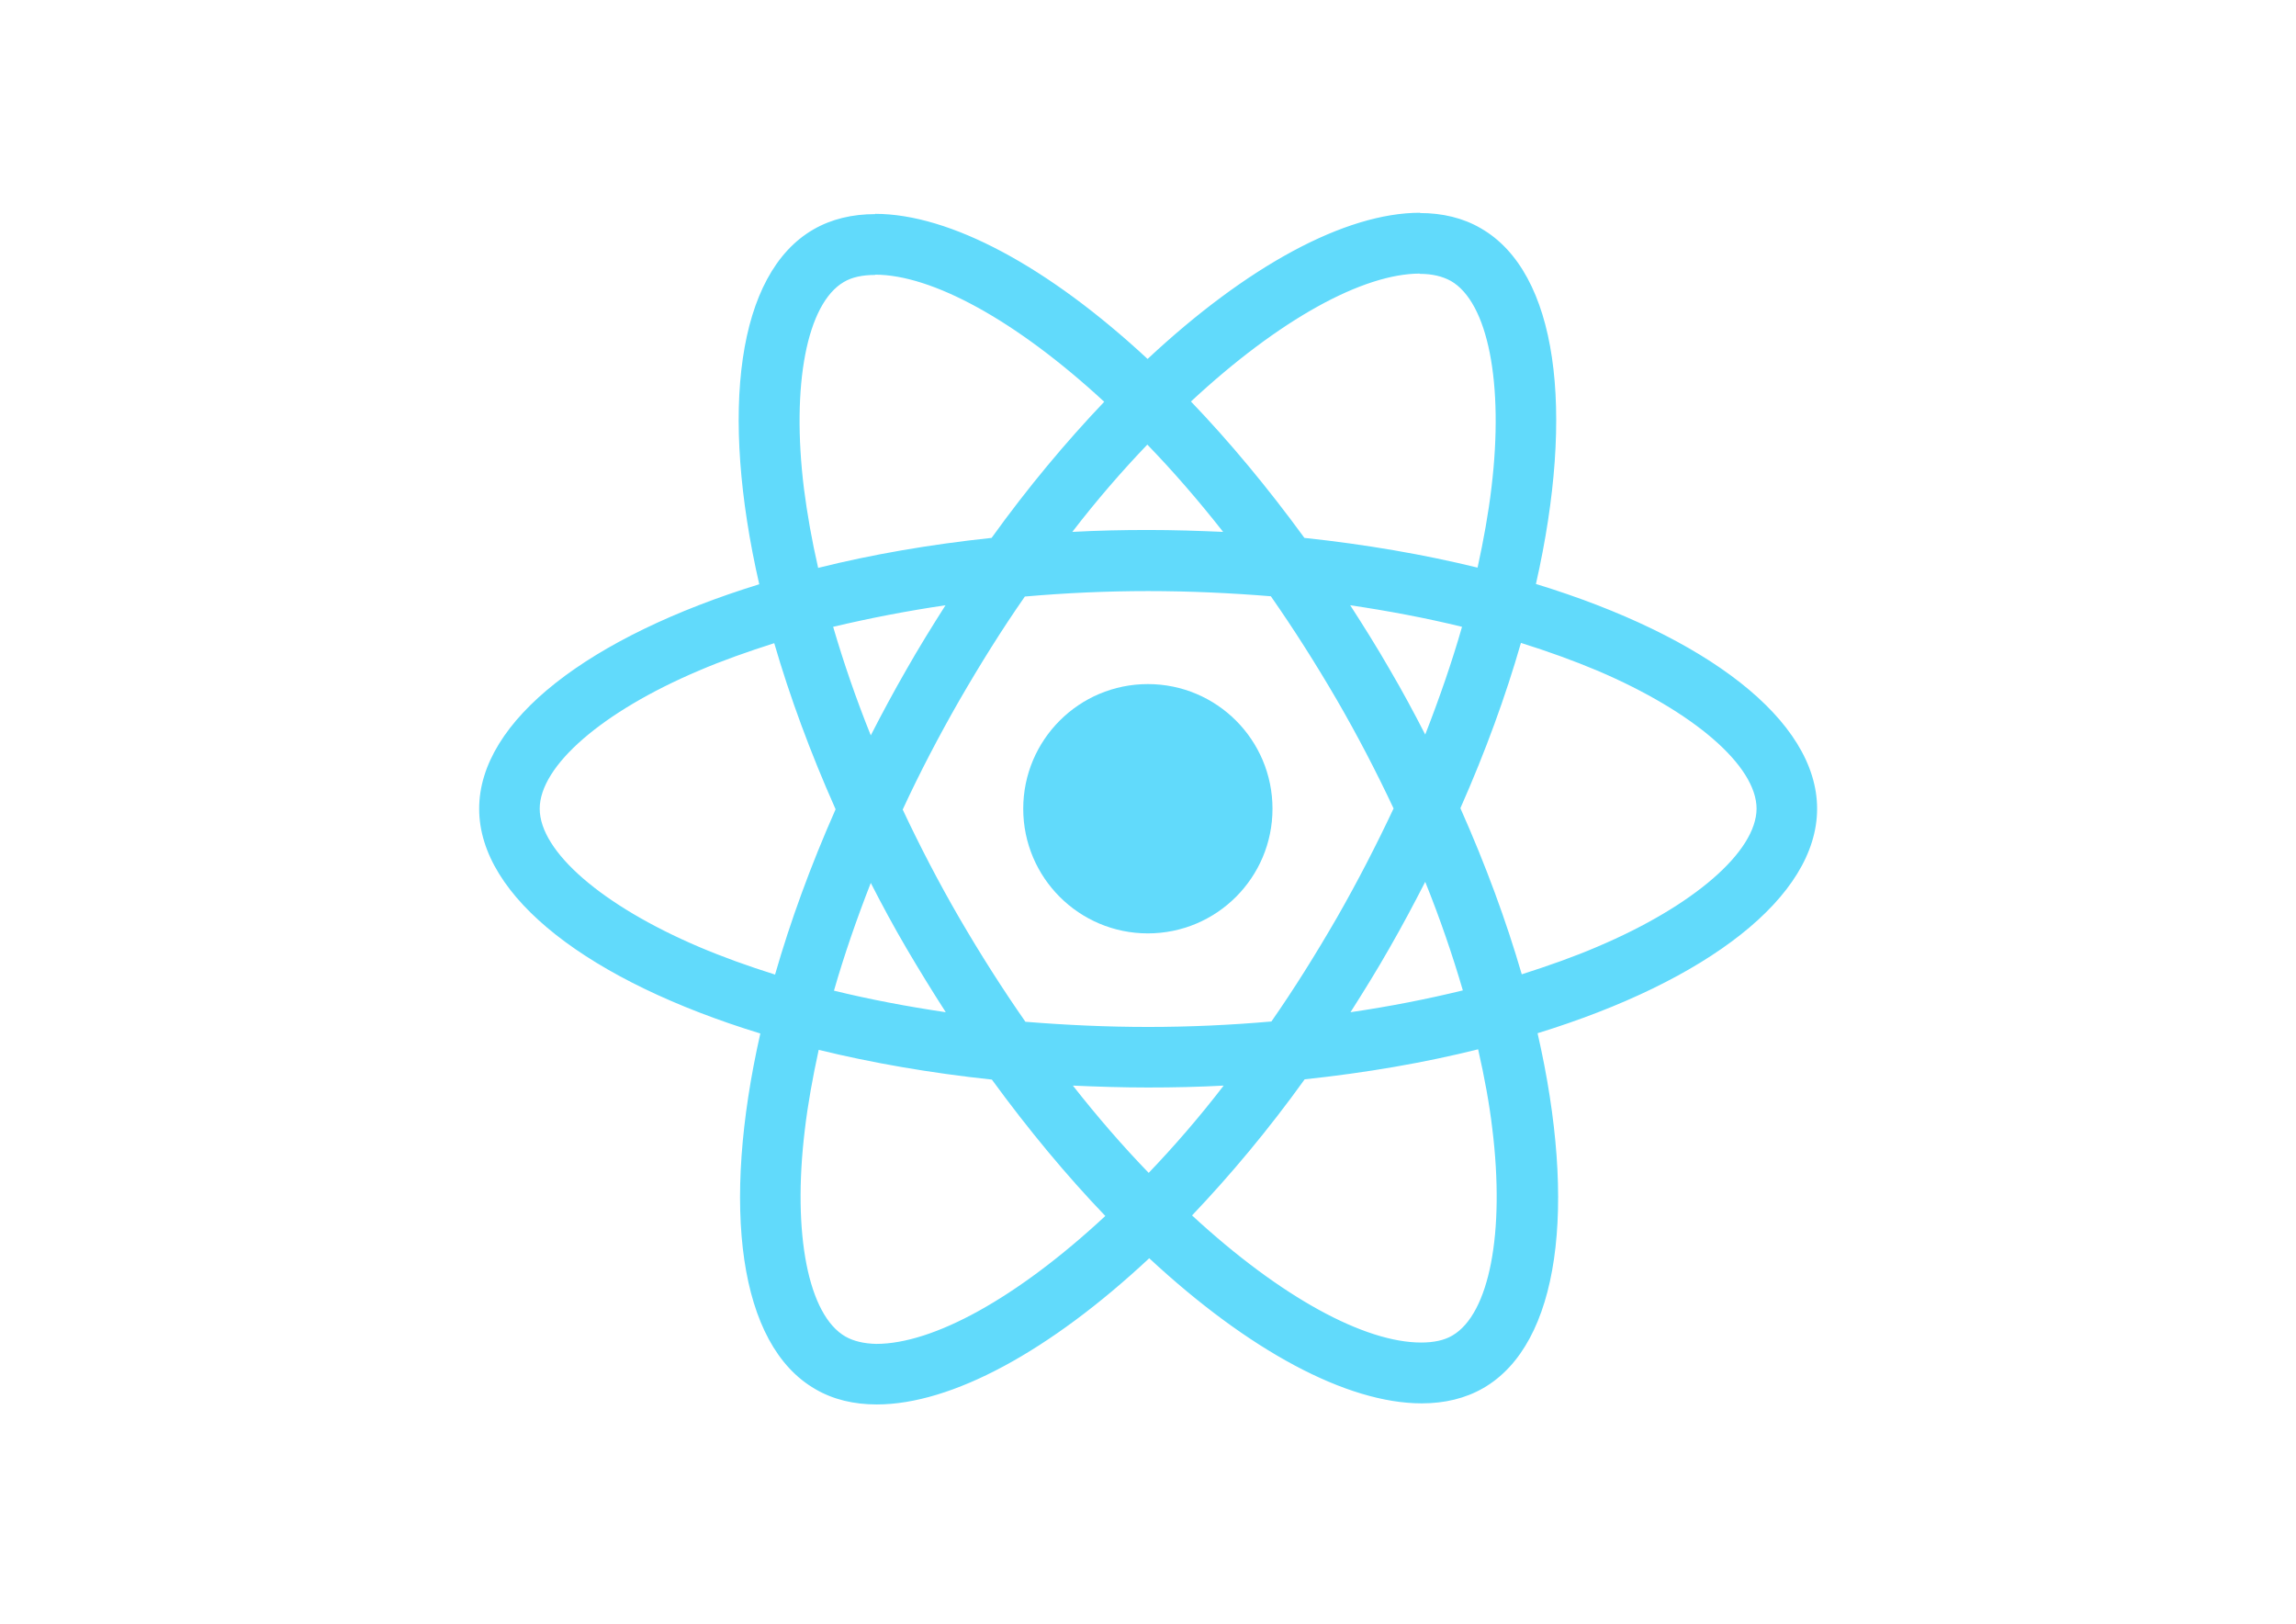
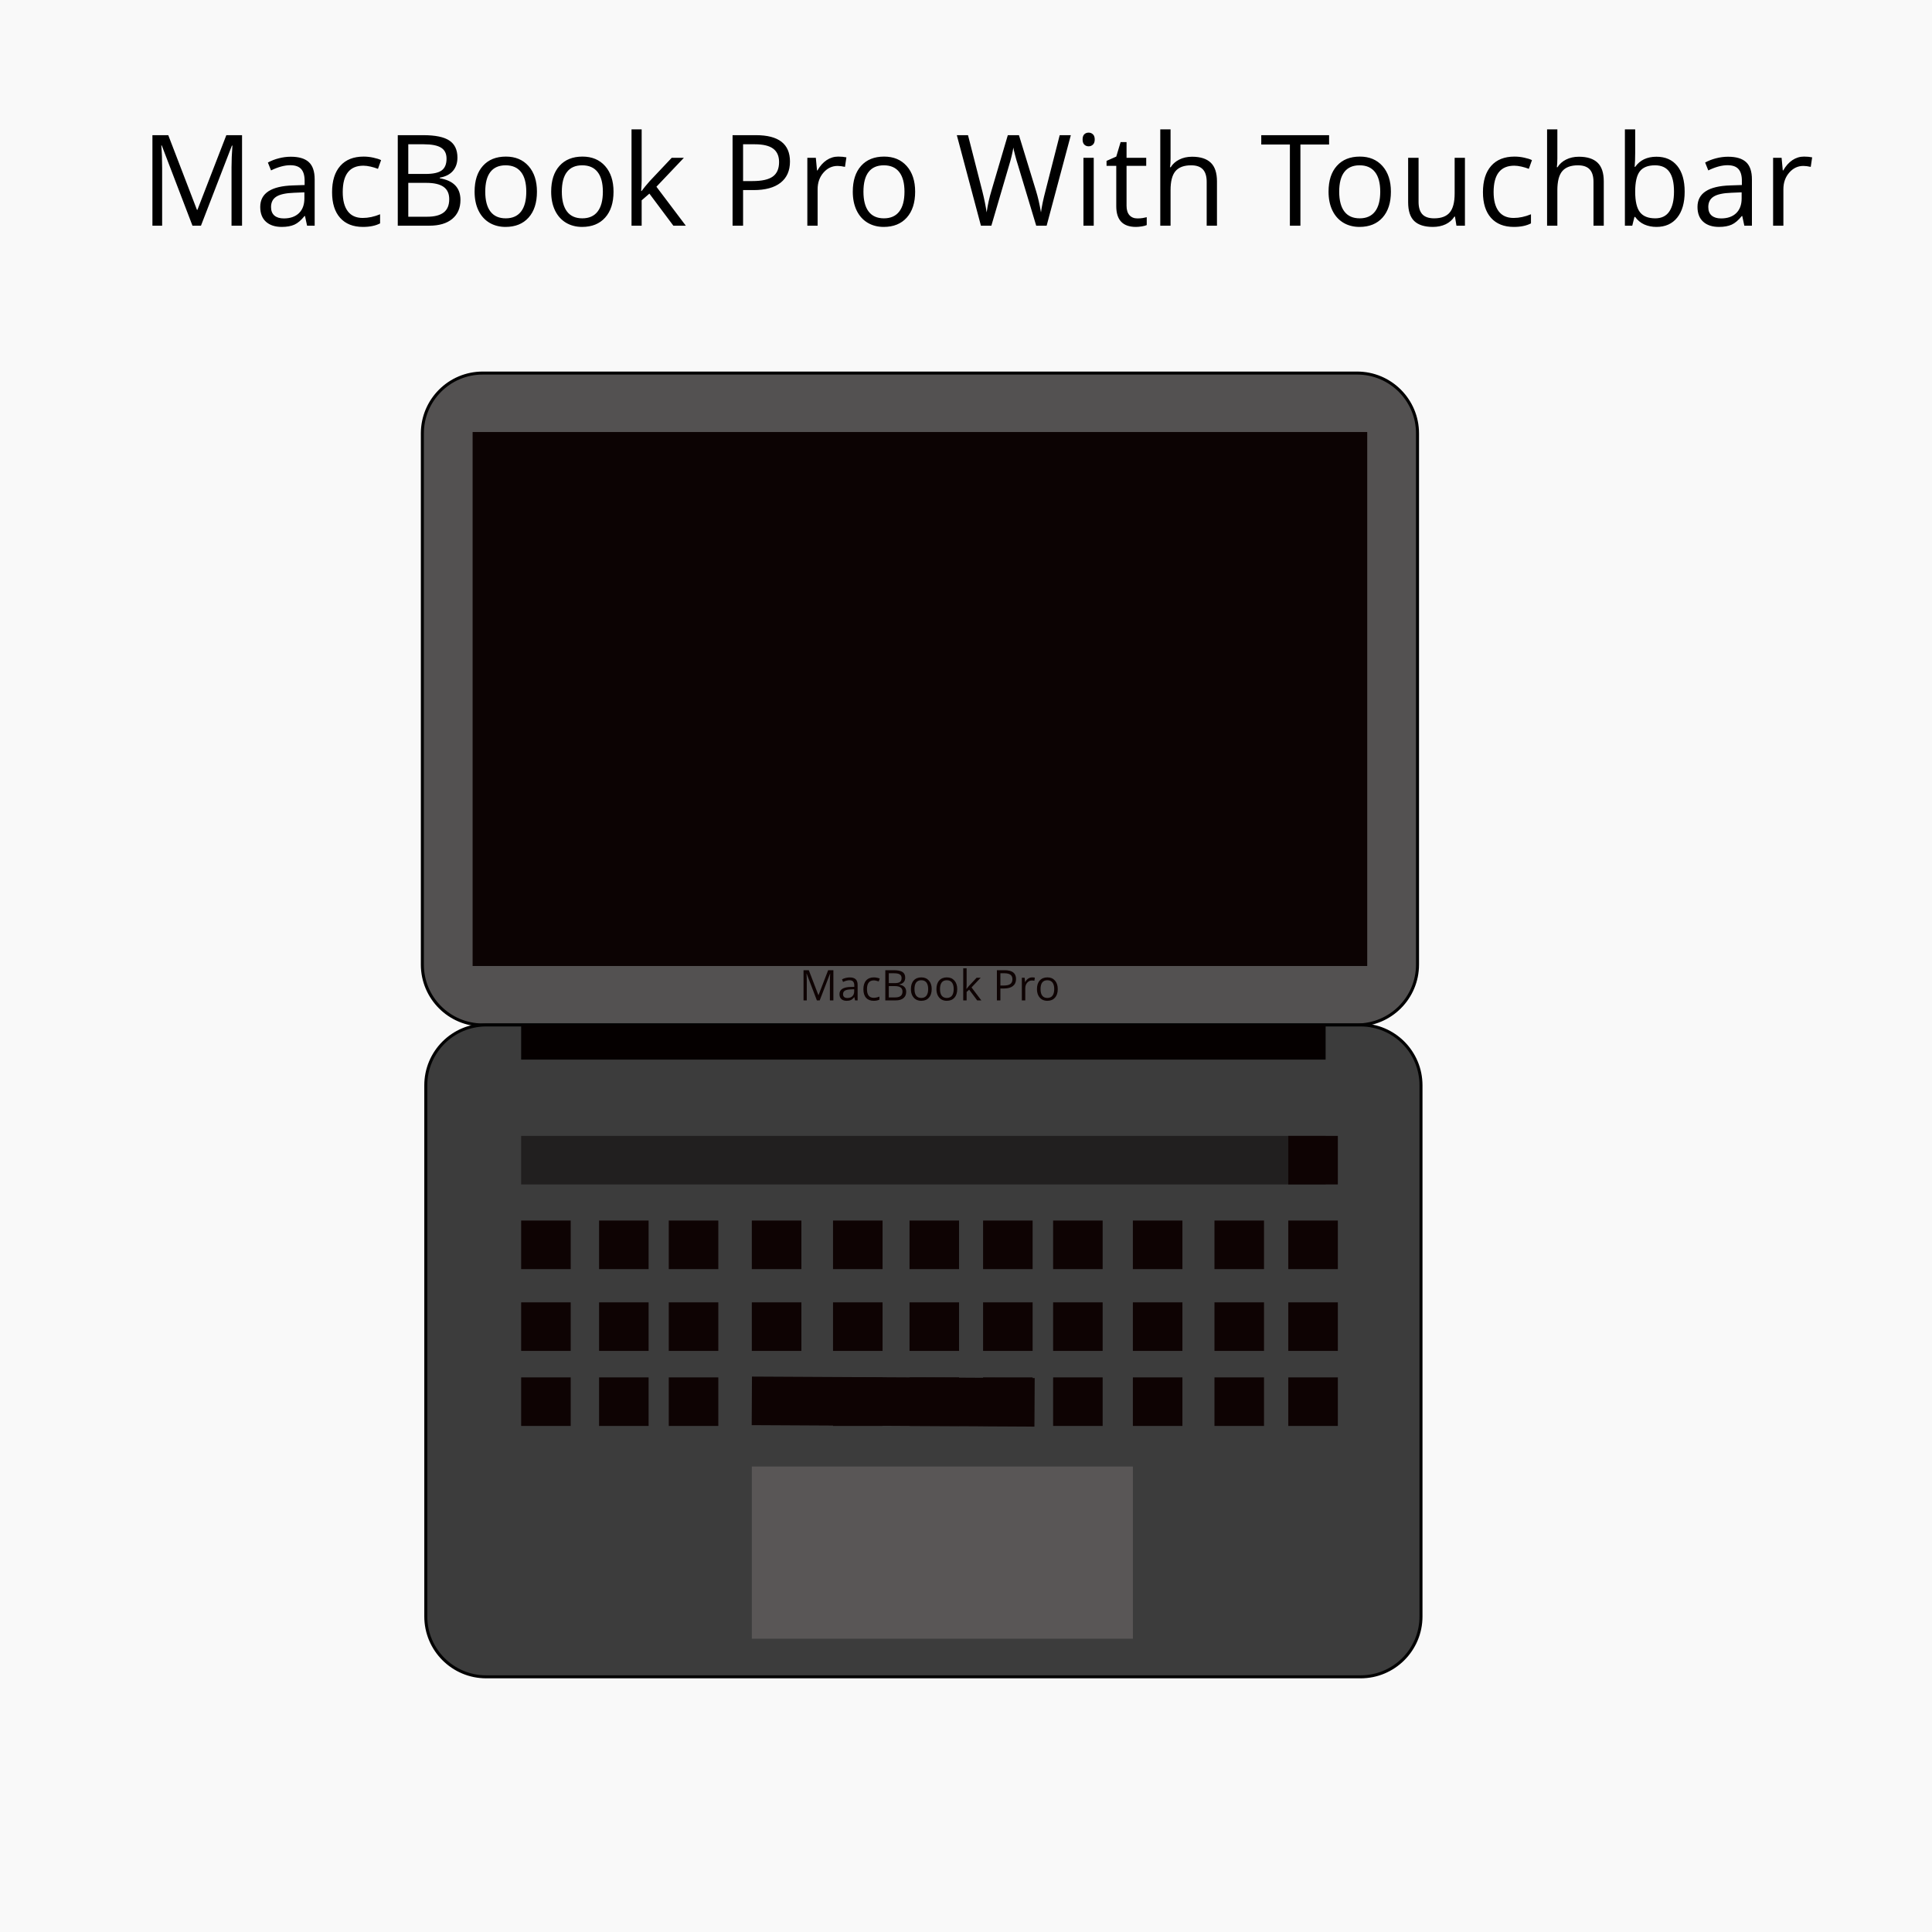
- <svg xmlns="http://www.w3.org/2000/svg" viewBox="0 0 841.9 595.3">
-   <g fill="#61DAFB">
-     <path d="M666.3 296.5c0-32.5-40.7-63.3-103.1-82.4 14.4-63.6 8-114.2-20.2-130.4-6.5-3.8-14.1-5.6-22.4-5.6v22.3c4.6 0 8.3.9 11.4 2.6 13.6 7.8 19.5 37.5 14.9 75.7-1.1 9.4-2.9 19.3-5.1 29.4-19.6-4.8-41-8.5-63.5-10.9-13.5-18.5-27.5-35.3-41.6-50 32.6-30.3 63.2-46.9 84-46.9V78c-27.5 0-63.5 19.6-99.9 53.6-36.4-33.8-72.4-53.2-99.9-53.2v22.3c20.7 0 51.4 16.5 84 46.6-14 14.7-28 31.4-41.3 49.9-22.6 2.4-44 6.1-63.6 11-2.3-10-4-19.7-5.2-29-4.7-38.2 1.1-67.9 14.6-75.8 3-1.8 6.9-2.6 11.5-2.6V78.5c-8.4 0-16 1.8-22.6 5.6-28.1 16.2-34.4 66.7-19.9 130.1-62.2 19.2-102.7 49.9-102.7 82.3 0 32.5 40.7 63.3 103.1 82.4-14.4 63.6-8 114.2 20.2 130.4 6.5 3.8 14.1 5.6 22.5 5.6 27.5 0 63.5-19.6 99.9-53.6 36.4 33.8 72.4 53.2 99.9 53.2 8.4 0 16-1.8 22.6-5.6 28.1-16.2 34.4-66.7 19.9-130.1 62-19.1 102.5-49.9 102.5-82.3zm-130.2-66.7c-3.7 12.9-8.3 26.2-13.5 39.5-4.1-8-8.4-16-13.1-24-4.6-8-9.5-15.8-14.4-23.4 14.2 2.1 27.9 4.7 41 7.9zm-45.8 106.5c-7.8 13.5-15.8 26.3-24.1 38.2-14.9 1.3-30 2-45.2 2-15.1 0-30.2-.7-45-1.9-8.3-11.9-16.4-24.6-24.2-38-7.6-13.1-14.5-26.4-20.8-39.8 6.2-13.4 13.2-26.8 20.7-39.9 7.8-13.5 15.8-26.3 24.1-38.2 14.9-1.3 30-2 45.2-2 15.1 0 30.2.7 45 1.9 8.3 11.9 16.4 24.6 24.2 38 7.6 13.1 14.5 26.4 20.8 39.8-6.3 13.4-13.2 26.8-20.7 39.9zm32.3-13c5.4 13.4 10 26.8 13.8 39.8-13.1 3.2-26.9 5.9-41.2 8 4.9-7.7 9.8-15.6 14.4-23.7 4.6-8 8.9-16.1 13-24.1zM421.2 430c-9.3-9.6-18.6-20.3-27.8-32 9 .4 18.2.7 27.5.7 9.4 0 18.7-.2 27.8-.7-9 11.7-18.3 22.4-27.5 32zm-74.4-58.9c-14.2-2.1-27.9-4.7-41-7.9 3.7-12.9 8.3-26.2 13.5-39.5 4.1 8 8.4 16 13.1 24 4.7 8 9.5 15.8 14.4 23.4zM420.7 163c9.3 9.6 18.6 20.3 27.8 32-9-.4-18.2-.7-27.5-.7-9.4 0-18.7.2-27.8.7 9-11.7 18.3-22.4 27.5-32zm-74 58.9c-4.9 7.7-9.8 15.6-14.4 23.7-4.6 8-8.9 16-13 24-5.4-13.4-10-26.8-13.8-39.8 13.1-3.1 26.9-5.8 41.2-7.9zm-90.5 125.2c-35.4-15.1-58.3-34.9-58.3-50.6 0-15.7 22.9-35.6 58.3-50.6 8.6-3.7 18-7 27.7-10.1 5.7 19.6 13.2 40 22.5 60.9-9.2 20.8-16.6 41.1-22.2 60.6-9.9-3.1-19.3-6.5-28-10.2zM310 490c-13.6-7.8-19.5-37.5-14.9-75.7 1.1-9.4 2.9-19.3 5.1-29.4 19.6 4.8 41 8.5 63.5 10.9 13.5 18.5 27.5 35.3 41.6 50-32.6 30.3-63.2 46.9-84 46.9-4.5-.1-8.3-1-11.3-2.7zm237.2-76.2c4.7 38.2-1.1 67.9-14.6 75.8-3 1.8-6.9 2.6-11.5 2.6-20.7 0-51.4-16.5-84-46.6 14-14.7 28-31.4 41.3-49.9 22.6-2.4 44-6.1 63.6-11 2.3 10.1 4.1 19.8 5.2 29.1zm38.5-66.7c-8.6 3.7-18 7-27.7 10.1-5.7-19.6-13.2-40-22.5-60.9 9.2-20.8 16.6-41.1 22.2-60.6 9.9 3.1 19.3 6.5 28.1 10.2 35.4 15.1 58.3 34.9 58.3 50.6-.1 15.7-23 35.6-58.4 50.6zM320.8 78.4z" />
-     <circle cx="420.9" cy="296.5" r="45.7" />
-     <path d="M520.5 78.1z" />
+ <svg xmlns="http://www.w3.org/2000/svg" xmlns:xlink="http://www.w3.org/1999/xlink" version="1.1" preserveAspectRatio="xMidYMid meet" viewBox="0 0 640 640" width="640" height="640">
+   <defs>
+     <path d="M0 0L670.85 0L670.85 658.28L0 658.28L0 0Z" id="a17zIZoyLp" />
+     <text id="ab1kn9bsm" x="202.2" y="150.57" font-size="42" font-family="Open Sans" font-weight="normal" font-style="normal" letter-spacing="0" alignment-baseline="before-edge" transform="matrix(1 0 0 1 -155.8318 -108.3938)" style="line-height:100%" xml:space="preserve" dominant-baseline="text-before-edge">
+       <tspan x="202.2" dy="0em" alignment-baseline="before-edge" dominant-baseline="text-before-edge" text-anchor="start">MacBook Pro With Touchbar</tspan>
+     </text>
+     <style id="opensansnormalnormal">
+ 
+     </style>
+     <path d="M449.57 123.58C460.61 123.58 469.57 132.54 469.57 143.58C469.57 182.77 469.57 280.34 469.57 319.53C469.57 330.57 460.61 339.53 449.57 339.53C387.64 339.53 221.84 339.53 159.91 339.53C148.86 339.53 139.91 330.57 139.91 319.53C139.91 280.34 139.91 182.77 139.91 143.58C139.91 132.54 148.86 123.58 159.91 123.58C221.84 123.58 387.64 123.58 449.57 123.58Z" id="a8slxn8QZD" />
+     <path d="M450.72 339.53C461.76 339.53 470.72 348.48 470.72 359.53C470.72 398.72 470.72 496.28 470.72 535.47C470.72 546.52 461.76 555.47 450.72 555.47C388.78 555.47 222.99 555.47 161.05 555.47C150.01 555.47 141.05 546.52 141.05 535.47C141.05 496.28 141.05 398.72 141.05 359.53C141.05 348.48 150.01 339.53 161.05 339.53C222.99 339.53 388.78 339.53 450.72 339.53Z" id="eyxnNjPDl" />
+     <path d="M172.64 339.53L439.13 339.53L439.13 351.01L172.64 351.01L172.64 339.53Z" id="b7hzltalKX" />
+     <path d="M249.05 485.81L375.28 485.81L375.28 542.84L249.05 542.84L249.05 485.81Z" id="a2758xlyqZ" />
+     <path d="M156.56 143.11L452.91 143.11L452.91 320L156.56 320L156.56 143.11Z" id="f1uUr0u2n2" />
+     <path d="M172.64 376.28L439.13 376.28L439.13 392.36L172.64 392.36L172.64 376.28Z" id="a6Ou6GKWps" />
+     <path d="M426.76 392.36L443.18 392.36L443.18 376.28L426.76 376.28L426.76 392.36Z" id="b1grmdhFsJ" />
+     <path d="M249.01 472.09L342.67 472.59L342.76 456.5L249.1 456.01L249.01 472.09Z" id="f79s5TMIS" />
+     <path d="M172.64 404.32L189.05 404.32L189.05 420.41L172.64 420.41L172.64 404.32Z" id="a4eliHWbhD" />
+     <path d="M375.28 404.32L391.69 404.32L391.69 420.41L375.28 420.41L375.28 404.32Z" id="e1YpLFwIFw" />
+     <path d="M402.31 404.32L418.72 404.32L418.72 420.41L402.31 420.41L402.31 404.32Z" id="aX0s4ZZqL" />
+     <path d="M426.76 420.41L443.18 420.41L443.18 404.32L426.76 404.32L426.76 420.41Z" id="d2fRFQQRaX" />
+     <path d="M198.45 404.32L214.86 404.32L214.86 420.41L198.45 420.41L198.45 404.32Z" id="e4WOfon7bi" />
+     <path d="M221.54 404.32L237.95 404.32L237.95 420.41L221.54 420.41L221.54 404.32Z" id="d5WCY01LH" />
+     <path d="M249.05 404.32L265.47 404.32L265.47 420.41L249.05 420.41L249.05 404.32Z" id="a2aHf5Djih" />
+     <path d="M348.86 404.32L365.27 404.32L365.27 420.41L348.86 420.41L348.86 404.32Z" id="b2LzD3AsXJ" />
+     <path d="M325.66 404.32L342.07 404.32L342.07 420.41L325.66 420.41L325.66 404.32Z" id="b5ZjjDCY1" />
+     <path d="M301.29 404.32L317.7 404.32L317.7 420.41L301.29 420.41L301.29 404.32Z" id="h1sJE6w2hm" />
+     <path d="M275.95 404.32L292.36 404.32L292.36 420.41L275.95 420.41L275.95 404.32Z" id="l2CpGMOiGm" />
+     <path d="M172.64 431.42L189.05 431.42L189.05 447.5L172.64 447.5L172.64 431.42Z" id="d2LWHzKaD5" />
+     <path d="M375.28 431.42L391.69 431.42L391.69 447.5L375.28 447.5L375.28 431.42Z" id="aBxtwOip0" />
+     <path d="M402.31 431.42L418.72 431.42L418.72 447.5L402.31 447.5L402.31 431.42Z" id="c1ZiDdlLOC" />
+     <path d="M426.76 447.5L443.18 447.5L443.18 431.42L426.76 431.42L426.76 447.5Z" id="abl91QZL" />
+     <path d="M198.45 431.42L214.86 431.42L214.86 447.5L198.45 447.5L198.45 431.42Z" id="bxEC1CyVi" />
+     <path d="M221.54 431.42L237.95 431.42L237.95 447.5L221.54 447.5L221.54 431.42Z" id="j140gebV78" />
+     <path d="M249.05 431.42L265.47 431.42L265.47 447.5L249.05 447.5L249.05 431.42Z" id="a7uuZ2ymMq" />
+     <path d="M348.86 431.42L365.27 431.42L365.27 447.5L348.86 447.5L348.86 431.42Z" id="a1CKcjpgkK" />
+     <path d="M325.66 431.42L342.07 431.42L342.07 447.5L325.66 447.5L325.66 431.42Z" id="bAo3u6AUl" />
+     <path d="M301.29 431.42L317.7 431.42L317.7 447.5L301.29 447.5L301.29 431.42Z" id="e23ZxTirxc" />
+     <path d="M275.95 431.42L292.36 431.42L292.36 447.5L275.95 447.5L275.95 431.42Z" id="b4VYlpjt7" />
+     <path d="M172.64 456.28L189.05 456.28L189.05 472.36L172.64 472.36L172.64 456.28Z" id="b7PcGk0FI" />
+     <path d="M375.28 456.28L391.69 456.28L391.69 472.36L375.28 472.36L375.28 456.28Z" id="aCsQeOonu" />
+     <path d="M402.31 456.28L418.72 456.28L418.72 472.36L402.31 472.36L402.31 456.28Z" id="e203jxgTzY" />
+     <path d="M426.76 472.36L443.18 472.36L443.18 456.28L426.76 456.28L426.76 472.36Z" id="e2OBJxCTJj" />
+     <path d="M198.45 456.28L214.86 456.28L214.86 472.36L198.45 472.36L198.45 456.28Z" id="a78vxvMNQn" />
+     <path d="M221.54 456.28L237.95 456.28L237.95 472.36L221.54 472.36L221.54 456.28Z" id="aex8swklv" />
+     <path d="M348.86 456.28L365.27 456.28L365.27 472.36L348.86 472.36L348.86 456.28Z" id="d4Ycnluoj" />
+     <path d="M325.66 456.28L342.07 456.28L342.07 472.36L325.66 472.36L325.66 456.28Z" id="a2dyG4Sxjz" />
+     <path d="M301.29 456.28L317.7 456.28L317.7 472.36L301.29 472.36L301.29 456.28Z" id="a2sOvsHdfZ" />
+     <path d="M275.95 456.28L292.36 456.28L292.36 472.36L275.95 472.36L275.95 456.28Z" id="b3aO1Rw943" />
+     <text id="c1vx5nfefT" x="265.47" y="329.14" font-size="14" font-family="Open Sans" font-weight="normal" font-style="normal" letter-spacing="0" alignment-baseline="before-edge" transform="matrix(1 0 0 1 -0.6653022 -8.611486)" style="line-height:100%" xml:space="preserve" dominant-baseline="text-before-edge">
+       <tspan x="265.47" dy="0em" alignment-baseline="before-edge" dominant-baseline="text-before-edge" text-anchor="start">MacBook Pro</tspan>
+     </text>
+   </defs>
+   <g>
+     <g>
+       <g>
+         <use xlink:href="#a17zIZoyLp" opacity="1" fill="#f9f9f9" fill-opacity="1" />
+       </g>
+       <g id="d28DVxwJU8">
+         <use xlink:href="#ab1kn9bsm" opacity="1" fill="#000000" fill-opacity="1" />
+       </g>
+       <g>
+         <use xlink:href="#a8slxn8QZD" opacity="1" fill="#535151" fill-opacity="1" />
+         <g>
+           <use xlink:href="#a8slxn8QZD" opacity="1" fill-opacity="0" stroke="#000000" stroke-width="1" stroke-opacity="1" />
+         </g>
+       </g>
+       <g>
+         <use xlink:href="#eyxnNjPDl" opacity="1" fill="#3c3c3c" fill-opacity="1" />
+         <g>
+           <use xlink:href="#eyxnNjPDl" opacity="1" fill-opacity="0" stroke="#020202" stroke-width="1" stroke-opacity="1" />
+         </g>
+       </g>
+       <g>
+         <use xlink:href="#b7hzltalKX" opacity="1" fill="#050000" fill-opacity="1" />
+       </g>
+       <g>
+         <use xlink:href="#a2758xlyqZ" opacity="1" fill="#595656" fill-opacity="1" />
+       </g>
+       <g>
+         <use xlink:href="#f1uUr0u2n2" opacity="1" fill="#0c0303" fill-opacity="1" />
+       </g>
+       <g>
+         <use xlink:href="#a6Ou6GKWps" opacity="1" fill="#211f1f" fill-opacity="1" />
+       </g>
+       <g>
+         <use xlink:href="#b1grmdhFsJ" opacity="1" fill="#0e0303" fill-opacity="1" />
+       </g>
+       <g>
+         <use xlink:href="#f79s5TMIS" opacity="1" fill="#0e0303" fill-opacity="1" />
+       </g>
+       <g>
+         <use xlink:href="#a4eliHWbhD" opacity="1" fill="#0e0303" fill-opacity="1" />
+       </g>
+       <g>
+         <use xlink:href="#e1YpLFwIFw" opacity="1" fill="#0e0303" fill-opacity="1" />
+       </g>
+       <g>
+         <use xlink:href="#aX0s4ZZqL" opacity="1" fill="#0e0303" fill-opacity="1" />
+       </g>
+       <g>
+         <use xlink:href="#d2fRFQQRaX" opacity="1" fill="#0e0303" fill-opacity="1" />
+       </g>
+       <g>
+         <use xlink:href="#e4WOfon7bi" opacity="1" fill="#0e0303" fill-opacity="1" />
+       </g>
+       <g>
+         <use xlink:href="#d5WCY01LH" opacity="1" fill="#0e0303" fill-opacity="1" />
+       </g>
+       <g>
+         <use xlink:href="#a2aHf5Djih" opacity="1" fill="#0e0303" fill-opacity="1" />
+       </g>
+       <g>
+         <use xlink:href="#b2LzD3AsXJ" opacity="1" fill="#0e0303" fill-opacity="1" />
+       </g>
+       <g>
+         <use xlink:href="#b5ZjjDCY1" opacity="1" fill="#0e0303" fill-opacity="1" />
+       </g>
+       <g>
+         <use xlink:href="#h1sJE6w2hm" opacity="1" fill="#0e0303" fill-opacity="1" />
+       </g>
+       <g>
+         <use xlink:href="#l2CpGMOiGm" opacity="1" fill="#0e0303" fill-opacity="1" />
+       </g>
+       <g>
+         <use xlink:href="#d2LWHzKaD5" opacity="1" fill="#0e0303" fill-opacity="1" />
+       </g>
+       <g>
+         <use xlink:href="#aBxtwOip0" opacity="1" fill="#0e0303" fill-opacity="1" />
+       </g>
+       <g>
+         <use xlink:href="#c1ZiDdlLOC" opacity="1" fill="#0e0303" fill-opacity="1" />
+       </g>
+       <g>
+         <use xlink:href="#abl91QZL" opacity="1" fill="#0e0303" fill-opacity="1" />
+       </g>
+       <g>
+         <use xlink:href="#bxEC1CyVi" opacity="1" fill="#0e0303" fill-opacity="1" />
+       </g>
+       <g>
+         <use xlink:href="#j140gebV78" opacity="1" fill="#0e0303" fill-opacity="1" />
+       </g>
+       <g>
+         <use xlink:href="#a7uuZ2ymMq" opacity="1" fill="#0e0303" fill-opacity="1" />
+       </g>
+       <g>
+         <use xlink:href="#a1CKcjpgkK" opacity="1" fill="#0e0303" fill-opacity="1" />
+       </g>
+       <g>
+         <use xlink:href="#bAo3u6AUl" opacity="1" fill="#0e0303" fill-opacity="1" />
+       </g>
+       <g>
+         <use xlink:href="#e23ZxTirxc" opacity="1" fill="#0e0303" fill-opacity="1" />
+       </g>
+       <g>
+         <use xlink:href="#b4VYlpjt7" opacity="1" fill="#0e0303" fill-opacity="1" />
+       </g>
+       <g>
+         <use xlink:href="#b7PcGk0FI" opacity="1" fill="#0e0303" fill-opacity="1" />
+       </g>
+       <g>
+         <use xlink:href="#aCsQeOonu" opacity="1" fill="#0e0303" fill-opacity="1" />
+       </g>
+       <g>
+         <use xlink:href="#e203jxgTzY" opacity="1" fill="#0e0303" fill-opacity="1" />
+       </g>
+       <g>
+         <use xlink:href="#e2OBJxCTJj" opacity="1" fill="#0e0303" fill-opacity="1" />
+       </g>
+       <g>
+         <use xlink:href="#a78vxvMNQn" opacity="1" fill="#0e0303" fill-opacity="1" />
+       </g>
+       <g>
+         <use xlink:href="#aex8swklv" opacity="1" fill="#0e0303" fill-opacity="1" />
+       </g>
+       <g>
+         <use xlink:href="#d4Ycnluoj" opacity="1" fill="#0e0303" fill-opacity="1" />
+       </g>
+       <g>
+         <use xlink:href="#a2dyG4Sxjz" opacity="1" fill="#0e0303" fill-opacity="1" />
+       </g>
+       <g>
+         <use xlink:href="#a2sOvsHdfZ" opacity="1" fill="#0e0303" fill-opacity="1" />
+       </g>
+       <g>
+         <use xlink:href="#b3aO1Rw943" opacity="1" fill="#0e0303" fill-opacity="1" />
+       </g>
+       <g id="d1sS5SK0b4">
+         <use xlink:href="#c1vx5nfefT" opacity="1" fill="#0e0303" fill-opacity="1" />
+       </g>
+     </g>
  </g>
</svg>
